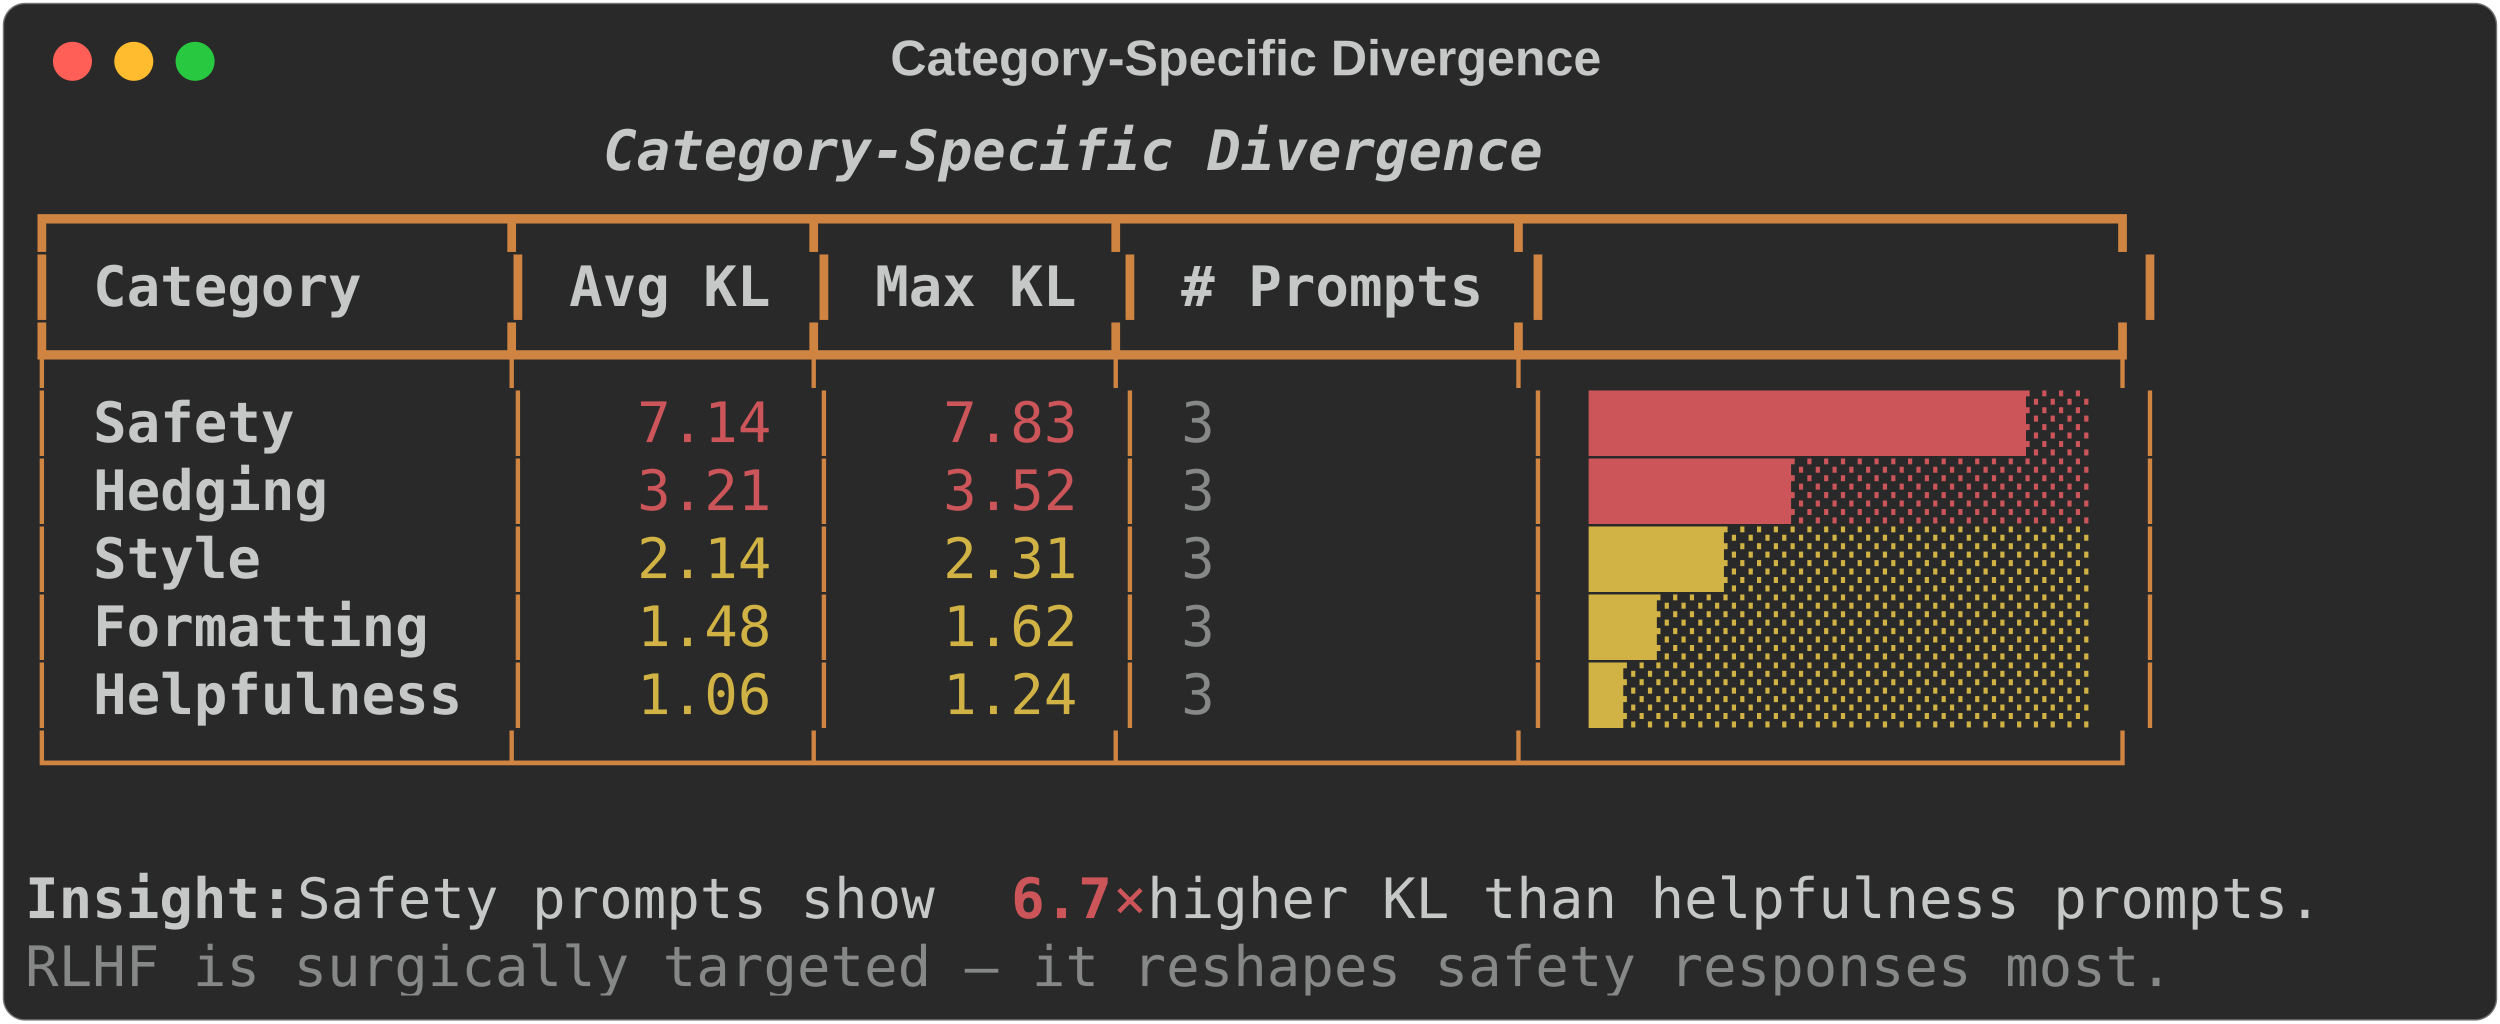
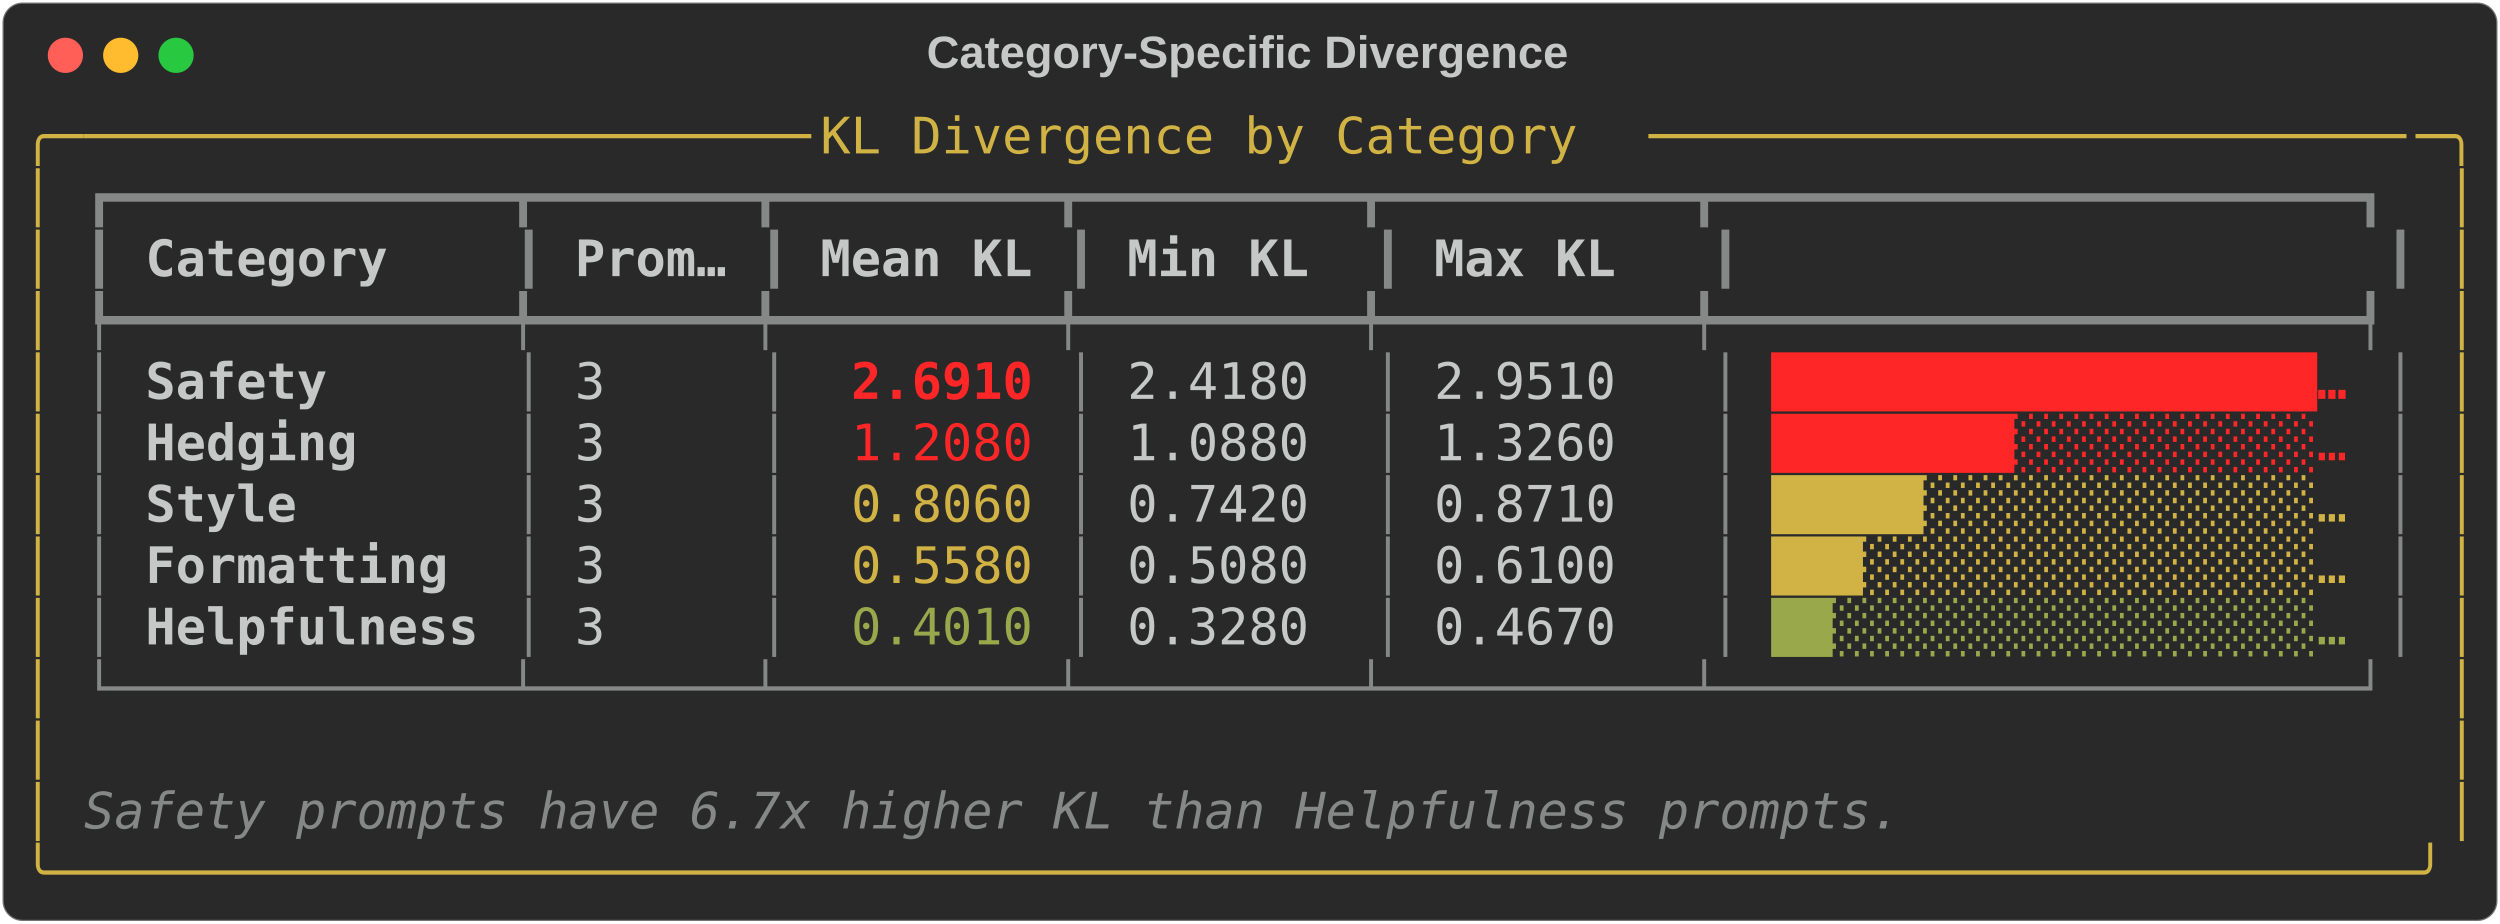
- <svg xmlns="http://www.w3.org/2000/svg" class="rich-terminal" viewBox="0 0 897 367.2">
+ <svg xmlns="http://www.w3.org/2000/svg" class="rich-terminal" viewBox="0 0 994 367.2">
  <style>

    @font-face {
        font-family: "Fira Code";
        src: local("FiraCode-Regular"),
                url("https://cdnjs.cloudflare.com/ajax/libs/firacode/6.2.0/woff2/FiraCode-Regular.woff2") format("woff2"),
                url("https://cdnjs.cloudflare.com/ajax/libs/firacode/6.2.0/woff/FiraCode-Regular.woff") format("woff");
        font-style: normal;
        font-weight: 400;
    }
    @font-face {
        font-family: "Fira Code";
        src: local("FiraCode-Bold"),
                url("https://cdnjs.cloudflare.com/ajax/libs/firacode/6.2.0/woff2/FiraCode-Bold.woff2") format("woff2"),
                url("https://cdnjs.cloudflare.com/ajax/libs/firacode/6.2.0/woff/FiraCode-Bold.woff") format("woff");
        font-style: bold;
        font-weight: 700;
    }

-     .terminal-1621787651-matrix {
+     .terminal-2228961129-matrix {
        font-family: Fira Code, monospace;
        font-size: 20px;
        line-height: 24.4px;
        font-variant-east-asian: full-width;
    }

-     .terminal-1621787651-title {
+     .terminal-2228961129-title {
        font-size: 18px;
        font-weight: bold;
        font-family: arial;
    }

-     .terminal-1621787651-r1 { fill: #c5c8c6;font-style: italic; }
- .terminal-1621787651-r2 { fill: #c5c8c6;font-weight: bold;font-style: italic; }
- .terminal-1621787651-r3 { fill: #c5c8c6 }
- .terminal-1621787651-r4 { fill: #d08442 }
- .terminal-1621787651-r5 { fill: #c5c8c6;font-weight: bold }
- .terminal-1621787651-r6 { fill: #cc555a }
- .terminal-1621787651-r7 { fill: #868887 }
- .terminal-1621787651-r8 { fill: #d0b344 }
- .terminal-1621787651-r9 { fill: #cc555a;font-weight: bold }
+     .terminal-2228961129-r1 { fill: #d0b344 }
+ .terminal-2228961129-r2 { fill: #c5c8c6 }
+ .terminal-2228961129-r3 { fill: #868887 }
+ .terminal-2228961129-r4 { fill: #c5c8c6;font-weight: bold }
+ .terminal-2228961129-r5 { fill: #ff2627;font-weight: bold }
+ .terminal-2228961129-r6 { fill: #ff2627 }
+ .terminal-2228961129-r7 { fill: #98a84b }
+ .terminal-2228961129-r8 { fill: #868887;font-style: italic; }
    </style>
  <defs>
-     <clipPath id="terminal-1621787651-clip-terminal">
-       <rect x="0" y="0" width="877.4" height="316.2" />
-     </clipPath>
-     <clipPath id="terminal-1621787651-line-0">
-       <rect x="0" y="1.5" width="878.4" height="24.65" />
-     </clipPath>
-     <clipPath id="terminal-1621787651-line-1">
-       <rect x="0" y="25.9" width="878.4" height="24.65" />
-     </clipPath>
-     <clipPath id="terminal-1621787651-line-2">
-       <rect x="0" y="50.3" width="878.4" height="24.65" />
-     </clipPath>
-     <clipPath id="terminal-1621787651-line-3">
-       <rect x="0" y="74.7" width="878.4" height="24.65" />
-     </clipPath>
-     <clipPath id="terminal-1621787651-line-4">
-       <rect x="0" y="99.1" width="878.4" height="24.65" />
-     </clipPath>
-     <clipPath id="terminal-1621787651-line-5">
-       <rect x="0" y="123.5" width="878.4" height="24.65" />
-     </clipPath>
-     <clipPath id="terminal-1621787651-line-6">
-       <rect x="0" y="147.9" width="878.4" height="24.65" />
-     </clipPath>
-     <clipPath id="terminal-1621787651-line-7">
-       <rect x="0" y="172.3" width="878.4" height="24.65" />
-     </clipPath>
-     <clipPath id="terminal-1621787651-line-8">
-       <rect x="0" y="196.7" width="878.4" height="24.65" />
-     </clipPath>
-     <clipPath id="terminal-1621787651-line-9">
-       <rect x="0" y="221.1" width="878.4" height="24.65" />
-     </clipPath>
-     <clipPath id="terminal-1621787651-line-10">
-       <rect x="0" y="245.5" width="878.4" height="24.65" />
-     </clipPath>
-     <clipPath id="terminal-1621787651-line-11">
-       <rect x="0" y="269.9" width="878.4" height="24.65" />
+     <clipPath id="terminal-2228961129-clip-terminal">
+       <rect x="0" y="0" width="975.0" height="316.2" />
+     </clipPath>
+     <clipPath id="terminal-2228961129-line-0">
+       <rect x="0" y="1.5" width="976" height="24.65" />
+     </clipPath>
+     <clipPath id="terminal-2228961129-line-1">
+       <rect x="0" y="25.9" width="976" height="24.65" />
+     </clipPath>
+     <clipPath id="terminal-2228961129-line-2">
+       <rect x="0" y="50.3" width="976" height="24.65" />
+     </clipPath>
+     <clipPath id="terminal-2228961129-line-3">
+       <rect x="0" y="74.7" width="976" height="24.65" />
+     </clipPath>
+     <clipPath id="terminal-2228961129-line-4">
+       <rect x="0" y="99.1" width="976" height="24.65" />
+     </clipPath>
+     <clipPath id="terminal-2228961129-line-5">
+       <rect x="0" y="123.5" width="976" height="24.65" />
+     </clipPath>
+     <clipPath id="terminal-2228961129-line-6">
+       <rect x="0" y="147.9" width="976" height="24.65" />
+     </clipPath>
+     <clipPath id="terminal-2228961129-line-7">
+       <rect x="0" y="172.3" width="976" height="24.65" />
+     </clipPath>
+     <clipPath id="terminal-2228961129-line-8">
+       <rect x="0" y="196.7" width="976" height="24.65" />
+     </clipPath>
+     <clipPath id="terminal-2228961129-line-9">
+       <rect x="0" y="221.1" width="976" height="24.65" />
+     </clipPath>
+     <clipPath id="terminal-2228961129-line-10">
+       <rect x="0" y="245.5" width="976" height="24.65" />
+     </clipPath>
+     <clipPath id="terminal-2228961129-line-11">
+       <rect x="0" y="269.9" width="976" height="24.65" />
    </clipPath>
  </defs>
-   <rect fill="#292929" stroke="rgba(255,255,255,0.35)" stroke-width="1" x="1" y="1" width="895" height="365.2" rx="8" />
-   <text class="terminal-1621787651-title" fill="#c5c8c6" text-anchor="middle" x="447" y="27">Category-Specific Divergence</text>
+   <rect fill="#292929" stroke="rgba(255,255,255,0.35)" stroke-width="1" x="1" y="1" width="992" height="365.2" rx="8" />
+   <text class="terminal-2228961129-title" fill="#c5c8c6" text-anchor="middle" x="496" y="27">Category-Specific Divergence</text>
  <g transform="translate(26,22)">
    <circle cx="0" cy="0" r="7" fill="#ff5f57" />
    <circle cx="22" cy="0" r="7" fill="#febc2e" />
    <circle cx="44" cy="0" r="7" fill="#28c840" />
  </g>
-   <g transform="translate(9, 41)" clip-path="url(#terminal-1621787651-clip-terminal)">
-     <g class="terminal-1621787651-matrix">
-       <text class="terminal-1621787651-r2" x="207.4" y="20" textLength="341.6" clip-path="url(#terminal-1621787651-line-0)">Category-Specific Divergence</text>
-       <text class="terminal-1621787651-r3" x="878.4" y="20" textLength="12.2" clip-path="url(#terminal-1621787651-line-0)">
- </text>
-       <text class="terminal-1621787651-r4" x="0" y="44.4" textLength="768.6" clip-path="url(#terminal-1621787651-line-1)">┏━━━━━━━━━━━━━┳━━━━━━━━┳━━━━━━━━┳━━━━━━━━━━━┳━━━━━━━━━━━━━━━━━┓</text>
-       <text class="terminal-1621787651-r3" x="878.4" y="44.4" textLength="12.2" clip-path="url(#terminal-1621787651-line-1)">
- </text>
-       <text class="terminal-1621787651-r4" x="0" y="68.8" textLength="12.2" clip-path="url(#terminal-1621787651-line-2)">┃</text>
-       <text class="terminal-1621787651-r5" x="24.4" y="68.8" textLength="134.2" clip-path="url(#terminal-1621787651-line-2)">Category   </text>
-       <text class="terminal-1621787651-r4" x="170.8" y="68.8" textLength="12.2" clip-path="url(#terminal-1621787651-line-2)">┃</text>
-       <text class="terminal-1621787651-r5" x="195.2" y="68.8" textLength="73.2" clip-path="url(#terminal-1621787651-line-2)">Avg KL</text>
-       <text class="terminal-1621787651-r4" x="280.6" y="68.8" textLength="12.2" clip-path="url(#terminal-1621787651-line-2)">┃</text>
-       <text class="terminal-1621787651-r5" x="305" y="68.8" textLength="73.2" clip-path="url(#terminal-1621787651-line-2)">Max KL</text>
-       <text class="terminal-1621787651-r4" x="390.4" y="68.8" textLength="12.2" clip-path="url(#terminal-1621787651-line-2)">┃</text>
-       <text class="terminal-1621787651-r5" x="414.8" y="68.8" textLength="109.8" clip-path="url(#terminal-1621787651-line-2)"># Prompts</text>
-       <text class="terminal-1621787651-r4" x="536.8" y="68.8" textLength="12.2" clip-path="url(#terminal-1621787651-line-2)">┃</text>
-       <text class="terminal-1621787651-r4" x="756.4" y="68.8" textLength="12.2" clip-path="url(#terminal-1621787651-line-2)">┃</text>
-       <text class="terminal-1621787651-r3" x="878.4" y="68.8" textLength="12.2" clip-path="url(#terminal-1621787651-line-2)">
- </text>
-       <text class="terminal-1621787651-r4" x="0" y="93.2" textLength="768.6" clip-path="url(#terminal-1621787651-line-3)">┡━━━━━━━━━━━━━╇━━━━━━━━╇━━━━━━━━╇━━━━━━━━━━━╇━━━━━━━━━━━━━━━━━┩</text>
-       <text class="terminal-1621787651-r3" x="878.4" y="93.2" textLength="12.2" clip-path="url(#terminal-1621787651-line-3)">
- </text>
-       <text class="terminal-1621787651-r4" x="0" y="117.6" textLength="12.2" clip-path="url(#terminal-1621787651-line-4)">│</text>
-       <text class="terminal-1621787651-r5" x="24.4" y="117.6" textLength="134.2" clip-path="url(#terminal-1621787651-line-4)">Safety     </text>
-       <text class="terminal-1621787651-r4" x="170.8" y="117.6" textLength="12.2" clip-path="url(#terminal-1621787651-line-4)">│</text>
-       <text class="terminal-1621787651-r6" x="219.6" y="117.6" textLength="48.8" clip-path="url(#terminal-1621787651-line-4)">7.14</text>
-       <text class="terminal-1621787651-r4" x="280.6" y="117.6" textLength="12.2" clip-path="url(#terminal-1621787651-line-4)">│</text>
-       <text class="terminal-1621787651-r6" x="329.4" y="117.6" textLength="48.8" clip-path="url(#terminal-1621787651-line-4)">7.83</text>
-       <text class="terminal-1621787651-r4" x="390.4" y="117.6" textLength="12.2" clip-path="url(#terminal-1621787651-line-4)">│</text>
-       <text class="terminal-1621787651-r7" x="414.8" y="117.6" textLength="109.8" clip-path="url(#terminal-1621787651-line-4)">        3</text>
-       <text class="terminal-1621787651-r4" x="536.8" y="117.6" textLength="12.2" clip-path="url(#terminal-1621787651-line-4)">│</text>
-       <text class="terminal-1621787651-r6" x="561.2" y="117.6" textLength="183" clip-path="url(#terminal-1621787651-line-4)">█████████████░░</text>
-       <text class="terminal-1621787651-r4" x="756.4" y="117.6" textLength="12.2" clip-path="url(#terminal-1621787651-line-4)">│</text>
-       <text class="terminal-1621787651-r3" x="878.4" y="117.6" textLength="12.2" clip-path="url(#terminal-1621787651-line-4)">
- </text>
-       <text class="terminal-1621787651-r4" x="0" y="142" textLength="12.2" clip-path="url(#terminal-1621787651-line-5)">│</text>
-       <text class="terminal-1621787651-r5" x="24.4" y="142" textLength="134.2" clip-path="url(#terminal-1621787651-line-5)">Hedging    </text>
-       <text class="terminal-1621787651-r4" x="170.8" y="142" textLength="12.2" clip-path="url(#terminal-1621787651-line-5)">│</text>
-       <text class="terminal-1621787651-r6" x="219.6" y="142" textLength="48.8" clip-path="url(#terminal-1621787651-line-5)">3.21</text>
-       <text class="terminal-1621787651-r4" x="280.6" y="142" textLength="12.2" clip-path="url(#terminal-1621787651-line-5)">│</text>
-       <text class="terminal-1621787651-r6" x="329.4" y="142" textLength="48.8" clip-path="url(#terminal-1621787651-line-5)">3.52</text>
-       <text class="terminal-1621787651-r4" x="390.4" y="142" textLength="12.2" clip-path="url(#terminal-1621787651-line-5)">│</text>
-       <text class="terminal-1621787651-r7" x="414.8" y="142" textLength="109.8" clip-path="url(#terminal-1621787651-line-5)">        3</text>
-       <text class="terminal-1621787651-r4" x="536.8" y="142" textLength="12.2" clip-path="url(#terminal-1621787651-line-5)">│</text>
-       <text class="terminal-1621787651-r6" x="561.2" y="142" textLength="183" clip-path="url(#terminal-1621787651-line-5)">██████░░░░░░░░░</text>
-       <text class="terminal-1621787651-r4" x="756.4" y="142" textLength="12.2" clip-path="url(#terminal-1621787651-line-5)">│</text>
-       <text class="terminal-1621787651-r3" x="878.4" y="142" textLength="12.2" clip-path="url(#terminal-1621787651-line-5)">
- </text>
-       <text class="terminal-1621787651-r4" x="0" y="166.4" textLength="12.2" clip-path="url(#terminal-1621787651-line-6)">│</text>
-       <text class="terminal-1621787651-r5" x="24.4" y="166.4" textLength="134.2" clip-path="url(#terminal-1621787651-line-6)">Style      </text>
-       <text class="terminal-1621787651-r4" x="170.8" y="166.4" textLength="12.2" clip-path="url(#terminal-1621787651-line-6)">│</text>
-       <text class="terminal-1621787651-r8" x="219.6" y="166.4" textLength="48.8" clip-path="url(#terminal-1621787651-line-6)">2.14</text>
-       <text class="terminal-1621787651-r4" x="280.6" y="166.4" textLength="12.2" clip-path="url(#terminal-1621787651-line-6)">│</text>
-       <text class="terminal-1621787651-r8" x="329.4" y="166.4" textLength="48.8" clip-path="url(#terminal-1621787651-line-6)">2.31</text>
-       <text class="terminal-1621787651-r4" x="390.4" y="166.4" textLength="12.2" clip-path="url(#terminal-1621787651-line-6)">│</text>
-       <text class="terminal-1621787651-r7" x="414.8" y="166.4" textLength="109.8" clip-path="url(#terminal-1621787651-line-6)">        3</text>
-       <text class="terminal-1621787651-r4" x="536.8" y="166.4" textLength="12.2" clip-path="url(#terminal-1621787651-line-6)">│</text>
-       <text class="terminal-1621787651-r8" x="561.2" y="166.4" textLength="183" clip-path="url(#terminal-1621787651-line-6)">████░░░░░░░░░░░</text>
-       <text class="terminal-1621787651-r4" x="756.4" y="166.4" textLength="12.2" clip-path="url(#terminal-1621787651-line-6)">│</text>
-       <text class="terminal-1621787651-r3" x="878.4" y="166.4" textLength="12.2" clip-path="url(#terminal-1621787651-line-6)">
- </text>
-       <text class="terminal-1621787651-r4" x="0" y="190.8" textLength="12.2" clip-path="url(#terminal-1621787651-line-7)">│</text>
-       <text class="terminal-1621787651-r5" x="24.4" y="190.8" textLength="134.2" clip-path="url(#terminal-1621787651-line-7)">Formatting </text>
-       <text class="terminal-1621787651-r4" x="170.8" y="190.8" textLength="12.2" clip-path="url(#terminal-1621787651-line-7)">│</text>
-       <text class="terminal-1621787651-r8" x="219.6" y="190.8" textLength="48.8" clip-path="url(#terminal-1621787651-line-7)">1.48</text>
-       <text class="terminal-1621787651-r4" x="280.6" y="190.8" textLength="12.2" clip-path="url(#terminal-1621787651-line-7)">│</text>
-       <text class="terminal-1621787651-r8" x="329.4" y="190.8" textLength="48.8" clip-path="url(#terminal-1621787651-line-7)">1.62</text>
-       <text class="terminal-1621787651-r4" x="390.4" y="190.8" textLength="12.2" clip-path="url(#terminal-1621787651-line-7)">│</text>
-       <text class="terminal-1621787651-r7" x="414.8" y="190.8" textLength="109.8" clip-path="url(#terminal-1621787651-line-7)">        3</text>
-       <text class="terminal-1621787651-r4" x="536.8" y="190.8" textLength="12.2" clip-path="url(#terminal-1621787651-line-7)">│</text>
-       <text class="terminal-1621787651-r8" x="561.2" y="190.8" textLength="183" clip-path="url(#terminal-1621787651-line-7)">██░░░░░░░░░░░░░</text>
-       <text class="terminal-1621787651-r4" x="756.4" y="190.8" textLength="12.2" clip-path="url(#terminal-1621787651-line-7)">│</text>
-       <text class="terminal-1621787651-r3" x="878.4" y="190.8" textLength="12.2" clip-path="url(#terminal-1621787651-line-7)">
- </text>
-       <text class="terminal-1621787651-r4" x="0" y="215.2" textLength="12.2" clip-path="url(#terminal-1621787651-line-8)">│</text>
-       <text class="terminal-1621787651-r5" x="24.4" y="215.2" textLength="134.2" clip-path="url(#terminal-1621787651-line-8)">Helpfulness</text>
-       <text class="terminal-1621787651-r4" x="170.8" y="215.2" textLength="12.2" clip-path="url(#terminal-1621787651-line-8)">│</text>
-       <text class="terminal-1621787651-r8" x="219.6" y="215.2" textLength="48.8" clip-path="url(#terminal-1621787651-line-8)">1.06</text>
-       <text class="terminal-1621787651-r4" x="280.6" y="215.2" textLength="12.2" clip-path="url(#terminal-1621787651-line-8)">│</text>
-       <text class="terminal-1621787651-r8" x="329.4" y="215.2" textLength="48.8" clip-path="url(#terminal-1621787651-line-8)">1.24</text>
-       <text class="terminal-1621787651-r4" x="390.4" y="215.2" textLength="12.2" clip-path="url(#terminal-1621787651-line-8)">│</text>
-       <text class="terminal-1621787651-r7" x="414.8" y="215.2" textLength="109.8" clip-path="url(#terminal-1621787651-line-8)">        3</text>
-       <text class="terminal-1621787651-r4" x="536.8" y="215.2" textLength="12.2" clip-path="url(#terminal-1621787651-line-8)">│</text>
-       <text class="terminal-1621787651-r8" x="561.2" y="215.2" textLength="183" clip-path="url(#terminal-1621787651-line-8)">█░░░░░░░░░░░░░░</text>
-       <text class="terminal-1621787651-r4" x="756.4" y="215.2" textLength="12.2" clip-path="url(#terminal-1621787651-line-8)">│</text>
-       <text class="terminal-1621787651-r3" x="878.4" y="215.2" textLength="12.2" clip-path="url(#terminal-1621787651-line-8)">
- </text>
-       <text class="terminal-1621787651-r4" x="0" y="239.6" textLength="768.6" clip-path="url(#terminal-1621787651-line-9)">└─────────────┴────────┴────────┴───────────┴─────────────────┘</text>
-       <text class="terminal-1621787651-r3" x="878.4" y="239.6" textLength="12.2" clip-path="url(#terminal-1621787651-line-9)">
- </text>
-       <text class="terminal-1621787651-r3" x="878.4" y="264" textLength="12.2" clip-path="url(#terminal-1621787651-line-10)">
- </text>
-       <text class="terminal-1621787651-r5" x="0" y="288.4" textLength="97.6" clip-path="url(#terminal-1621787651-line-11)">Insight:</text>
-       <text class="terminal-1621787651-r3" x="97.6" y="288.4" textLength="256.2" clip-path="url(#terminal-1621787651-line-11)"> Safety prompts show </text>
-       <text class="terminal-1621787651-r9" x="353.8" y="288.4" textLength="36.6" clip-path="url(#terminal-1621787651-line-11)">6.7</text>
-       <text class="terminal-1621787651-r6" x="390.4" y="288.4" textLength="12.2" clip-path="url(#terminal-1621787651-line-11)">×</text>
-       <text class="terminal-1621787651-r3" x="402.6" y="288.4" textLength="439.2" clip-path="url(#terminal-1621787651-line-11)"> higher KL than helpfulness prompts.</text>
-       <text class="terminal-1621787651-r3" x="878.4" y="288.4" textLength="12.2" clip-path="url(#terminal-1621787651-line-11)">
- </text>
-       <text class="terminal-1621787651-r7" x="0" y="312.8" textLength="780.8" clip-path="url(#terminal-1621787651-line-12)">RLHF is surgically targeted — it reshapes safety responses most.</text>
-       <text class="terminal-1621787651-r3" x="878.4" y="312.8" textLength="12.2" clip-path="url(#terminal-1621787651-line-12)">
+   <g transform="translate(9, 41)" clip-path="url(#terminal-2228961129-clip-terminal)">
+     <g class="terminal-2228961129-matrix">
+       <text class="terminal-2228961129-r1" x="0" y="20" textLength="24.4" clip-path="url(#terminal-2228961129-line-0)">╭─</text>
+       <text class="terminal-2228961129-r1" x="24.4" y="20" textLength="292.8" clip-path="url(#terminal-2228961129-line-0)">────────────────────────</text>
+       <text class="terminal-2228961129-r1" x="317.2" y="20" textLength="329.4" clip-path="url(#terminal-2228961129-line-0)"> KL Divergence by Category </text>
+       <text class="terminal-2228961129-r1" x="646.6" y="20" textLength="305" clip-path="url(#terminal-2228961129-line-0)">─────────────────────────</text>
+       <text class="terminal-2228961129-r1" x="951.6" y="20" textLength="24.4" clip-path="url(#terminal-2228961129-line-0)">─╮</text>
+       <text class="terminal-2228961129-r2" x="976" y="20" textLength="12.2" clip-path="url(#terminal-2228961129-line-0)">
+ </text>
+       <text class="terminal-2228961129-r1" x="0" y="44.4" textLength="12.2" clip-path="url(#terminal-2228961129-line-1)">│</text>
+       <text class="terminal-2228961129-r3" x="24.4" y="44.4" textLength="927.2" clip-path="url(#terminal-2228961129-line-1)">┏━━━━━━━━━━━━━┳━━━━━━━┳━━━━━━━━━┳━━━━━━━━━┳━━━━━━━━━━┳━━━━━━━━━━━━━━━━━━━━━┓</text>
+       <text class="terminal-2228961129-r1" x="963.8" y="44.4" textLength="12.2" clip-path="url(#terminal-2228961129-line-1)">│</text>
+       <text class="terminal-2228961129-r2" x="976" y="44.4" textLength="12.2" clip-path="url(#terminal-2228961129-line-1)">
+ </text>
+       <text class="terminal-2228961129-r1" x="0" y="68.8" textLength="12.2" clip-path="url(#terminal-2228961129-line-2)">│</text>
+       <text class="terminal-2228961129-r3" x="24.4" y="68.8" textLength="12.2" clip-path="url(#terminal-2228961129-line-2)">┃</text>
+       <text class="terminal-2228961129-r4" x="48.8" y="68.8" textLength="134.2" clip-path="url(#terminal-2228961129-line-2)">Category   </text>
+       <text class="terminal-2228961129-r3" x="195.2" y="68.8" textLength="12.2" clip-path="url(#terminal-2228961129-line-2)">┃</text>
+       <text class="terminal-2228961129-r4" x="219.6" y="68.8" textLength="61" clip-path="url(#terminal-2228961129-line-2)">Prom…</text>
+       <text class="terminal-2228961129-r3" x="292.8" y="68.8" textLength="12.2" clip-path="url(#terminal-2228961129-line-2)">┃</text>
+       <text class="terminal-2228961129-r4" x="317.2" y="68.8" textLength="85.4" clip-path="url(#terminal-2228961129-line-2)">Mean KL</text>
+       <text class="terminal-2228961129-r3" x="414.8" y="68.8" textLength="12.2" clip-path="url(#terminal-2228961129-line-2)">┃</text>
+       <text class="terminal-2228961129-r4" x="439.2" y="68.8" textLength="85.4" clip-path="url(#terminal-2228961129-line-2)"> Min KL</text>
+       <text class="terminal-2228961129-r3" x="536.8" y="68.8" textLength="12.2" clip-path="url(#terminal-2228961129-line-2)">┃</text>
+       <text class="terminal-2228961129-r4" x="561.2" y="68.8" textLength="97.6" clip-path="url(#terminal-2228961129-line-2)">  Max KL</text>
+       <text class="terminal-2228961129-r3" x="671" y="68.8" textLength="12.2" clip-path="url(#terminal-2228961129-line-2)">┃</text>
+       <text class="terminal-2228961129-r3" x="939.4" y="68.8" textLength="12.2" clip-path="url(#terminal-2228961129-line-2)">┃</text>
+       <text class="terminal-2228961129-r1" x="963.8" y="68.8" textLength="12.2" clip-path="url(#terminal-2228961129-line-2)">│</text>
+       <text class="terminal-2228961129-r2" x="976" y="68.8" textLength="12.2" clip-path="url(#terminal-2228961129-line-2)">
+ </text>
+       <text class="terminal-2228961129-r1" x="0" y="93.2" textLength="12.2" clip-path="url(#terminal-2228961129-line-3)">│</text>
+       <text class="terminal-2228961129-r3" x="24.4" y="93.2" textLength="927.2" clip-path="url(#terminal-2228961129-line-3)">┡━━━━━━━━━━━━━╇━━━━━━━╇━━━━━━━━━╇━━━━━━━━━╇━━━━━━━━━━╇━━━━━━━━━━━━━━━━━━━━━┩</text>
+       <text class="terminal-2228961129-r1" x="963.8" y="93.2" textLength="12.2" clip-path="url(#terminal-2228961129-line-3)">│</text>
+       <text class="terminal-2228961129-r2" x="976" y="93.2" textLength="12.2" clip-path="url(#terminal-2228961129-line-3)">
+ </text>
+       <text class="terminal-2228961129-r1" x="0" y="117.6" textLength="12.2" clip-path="url(#terminal-2228961129-line-4)">│</text>
+       <text class="terminal-2228961129-r3" x="24.4" y="117.6" textLength="12.2" clip-path="url(#terminal-2228961129-line-4)">│</text>
+       <text class="terminal-2228961129-r4" x="48.8" y="117.6" textLength="134.2" clip-path="url(#terminal-2228961129-line-4)">Safety     </text>
+       <text class="terminal-2228961129-r3" x="195.2" y="117.6" textLength="12.2" clip-path="url(#terminal-2228961129-line-4)">│</text>
+       <text class="terminal-2228961129-r2" x="219.6" y="117.6" textLength="61" clip-path="url(#terminal-2228961129-line-4)">  3  </text>
+       <text class="terminal-2228961129-r3" x="292.8" y="117.6" textLength="12.2" clip-path="url(#terminal-2228961129-line-4)">│</text>
+       <text class="terminal-2228961129-r5" x="329.4" y="117.6" textLength="73.2" clip-path="url(#terminal-2228961129-line-4)">2.6910</text>
+       <text class="terminal-2228961129-r3" x="414.8" y="117.6" textLength="12.2" clip-path="url(#terminal-2228961129-line-4)">│</text>
+       <text class="terminal-2228961129-r2" x="439.2" y="117.6" textLength="85.4" clip-path="url(#terminal-2228961129-line-4)"> 2.4180</text>
+       <text class="terminal-2228961129-r3" x="536.8" y="117.6" textLength="12.2" clip-path="url(#terminal-2228961129-line-4)">│</text>
+       <text class="terminal-2228961129-r2" x="561.2" y="117.6" textLength="97.6" clip-path="url(#terminal-2228961129-line-4)">  2.9510</text>
+       <text class="terminal-2228961129-r3" x="671" y="117.6" textLength="12.2" clip-path="url(#terminal-2228961129-line-4)">│</text>
+       <text class="terminal-2228961129-r5" x="695.4" y="117.6" textLength="231.8" clip-path="url(#terminal-2228961129-line-4)">██████████████████…</text>
+       <text class="terminal-2228961129-r3" x="939.4" y="117.6" textLength="12.2" clip-path="url(#terminal-2228961129-line-4)">│</text>
+       <text class="terminal-2228961129-r1" x="963.8" y="117.6" textLength="12.2" clip-path="url(#terminal-2228961129-line-4)">│</text>
+       <text class="terminal-2228961129-r2" x="976" y="117.6" textLength="12.2" clip-path="url(#terminal-2228961129-line-4)">
+ </text>
+       <text class="terminal-2228961129-r1" x="0" y="142" textLength="12.2" clip-path="url(#terminal-2228961129-line-5)">│</text>
+       <text class="terminal-2228961129-r3" x="24.4" y="142" textLength="12.2" clip-path="url(#terminal-2228961129-line-5)">│</text>
+       <text class="terminal-2228961129-r4" x="48.8" y="142" textLength="134.2" clip-path="url(#terminal-2228961129-line-5)">Hedging    </text>
+       <text class="terminal-2228961129-r3" x="195.2" y="142" textLength="12.2" clip-path="url(#terminal-2228961129-line-5)">│</text>
+       <text class="terminal-2228961129-r2" x="219.6" y="142" textLength="61" clip-path="url(#terminal-2228961129-line-5)">  3  </text>
+       <text class="terminal-2228961129-r3" x="292.8" y="142" textLength="12.2" clip-path="url(#terminal-2228961129-line-5)">│</text>
+       <text class="terminal-2228961129-r6" x="329.4" y="142" textLength="73.2" clip-path="url(#terminal-2228961129-line-5)">1.2080</text>
+       <text class="terminal-2228961129-r3" x="414.8" y="142" textLength="12.2" clip-path="url(#terminal-2228961129-line-5)">│</text>
+       <text class="terminal-2228961129-r2" x="439.2" y="142" textLength="85.4" clip-path="url(#terminal-2228961129-line-5)"> 1.0880</text>
+       <text class="terminal-2228961129-r3" x="536.8" y="142" textLength="12.2" clip-path="url(#terminal-2228961129-line-5)">│</text>
+       <text class="terminal-2228961129-r2" x="561.2" y="142" textLength="97.6" clip-path="url(#terminal-2228961129-line-5)">  1.3260</text>
+       <text class="terminal-2228961129-r3" x="671" y="142" textLength="12.2" clip-path="url(#terminal-2228961129-line-5)">│</text>
+       <text class="terminal-2228961129-r6" x="695.4" y="142" textLength="231.8" clip-path="url(#terminal-2228961129-line-5)">████████░░░░░░░░░░…</text>
+       <text class="terminal-2228961129-r3" x="939.4" y="142" textLength="12.2" clip-path="url(#terminal-2228961129-line-5)">│</text>
+       <text class="terminal-2228961129-r1" x="963.8" y="142" textLength="12.2" clip-path="url(#terminal-2228961129-line-5)">│</text>
+       <text class="terminal-2228961129-r2" x="976" y="142" textLength="12.2" clip-path="url(#terminal-2228961129-line-5)">
+ </text>
+       <text class="terminal-2228961129-r1" x="0" y="166.4" textLength="12.2" clip-path="url(#terminal-2228961129-line-6)">│</text>
+       <text class="terminal-2228961129-r3" x="24.4" y="166.4" textLength="12.2" clip-path="url(#terminal-2228961129-line-6)">│</text>
+       <text class="terminal-2228961129-r4" x="48.8" y="166.4" textLength="134.2" clip-path="url(#terminal-2228961129-line-6)">Style      </text>
+       <text class="terminal-2228961129-r3" x="195.2" y="166.4" textLength="12.2" clip-path="url(#terminal-2228961129-line-6)">│</text>
+       <text class="terminal-2228961129-r2" x="219.6" y="166.4" textLength="61" clip-path="url(#terminal-2228961129-line-6)">  3  </text>
+       <text class="terminal-2228961129-r3" x="292.8" y="166.4" textLength="12.2" clip-path="url(#terminal-2228961129-line-6)">│</text>
+       <text class="terminal-2228961129-r1" x="329.4" y="166.4" textLength="73.2" clip-path="url(#terminal-2228961129-line-6)">0.8060</text>
+       <text class="terminal-2228961129-r3" x="414.8" y="166.4" textLength="12.2" clip-path="url(#terminal-2228961129-line-6)">│</text>
+       <text class="terminal-2228961129-r2" x="439.2" y="166.4" textLength="85.4" clip-path="url(#terminal-2228961129-line-6)"> 0.7420</text>
+       <text class="terminal-2228961129-r3" x="536.8" y="166.4" textLength="12.2" clip-path="url(#terminal-2228961129-line-6)">│</text>
+       <text class="terminal-2228961129-r2" x="561.2" y="166.4" textLength="97.6" clip-path="url(#terminal-2228961129-line-6)">  0.8710</text>
+       <text class="terminal-2228961129-r3" x="671" y="166.4" textLength="12.2" clip-path="url(#terminal-2228961129-line-6)">│</text>
+       <text class="terminal-2228961129-r1" x="695.4" y="166.4" textLength="231.8" clip-path="url(#terminal-2228961129-line-6)">█████░░░░░░░░░░░░░…</text>
+       <text class="terminal-2228961129-r3" x="939.4" y="166.4" textLength="12.2" clip-path="url(#terminal-2228961129-line-6)">│</text>
+       <text class="terminal-2228961129-r1" x="963.8" y="166.4" textLength="12.2" clip-path="url(#terminal-2228961129-line-6)">│</text>
+       <text class="terminal-2228961129-r2" x="976" y="166.4" textLength="12.2" clip-path="url(#terminal-2228961129-line-6)">
+ </text>
+       <text class="terminal-2228961129-r1" x="0" y="190.8" textLength="12.2" clip-path="url(#terminal-2228961129-line-7)">│</text>
+       <text class="terminal-2228961129-r3" x="24.4" y="190.8" textLength="12.2" clip-path="url(#terminal-2228961129-line-7)">│</text>
+       <text class="terminal-2228961129-r4" x="48.8" y="190.8" textLength="134.2" clip-path="url(#terminal-2228961129-line-7)">Formatting </text>
+       <text class="terminal-2228961129-r3" x="195.2" y="190.8" textLength="12.2" clip-path="url(#terminal-2228961129-line-7)">│</text>
+       <text class="terminal-2228961129-r2" x="219.6" y="190.8" textLength="61" clip-path="url(#terminal-2228961129-line-7)">  3  </text>
+       <text class="terminal-2228961129-r3" x="292.8" y="190.8" textLength="12.2" clip-path="url(#terminal-2228961129-line-7)">│</text>
+       <text class="terminal-2228961129-r1" x="329.4" y="190.8" textLength="73.2" clip-path="url(#terminal-2228961129-line-7)">0.5580</text>
+       <text class="terminal-2228961129-r3" x="414.8" y="190.8" textLength="12.2" clip-path="url(#terminal-2228961129-line-7)">│</text>
+       <text class="terminal-2228961129-r2" x="439.2" y="190.8" textLength="85.4" clip-path="url(#terminal-2228961129-line-7)"> 0.5080</text>
+       <text class="terminal-2228961129-r3" x="536.8" y="190.8" textLength="12.2" clip-path="url(#terminal-2228961129-line-7)">│</text>
+       <text class="terminal-2228961129-r2" x="561.2" y="190.8" textLength="97.6" clip-path="url(#terminal-2228961129-line-7)">  0.6100</text>
+       <text class="terminal-2228961129-r3" x="671" y="190.8" textLength="12.2" clip-path="url(#terminal-2228961129-line-7)">│</text>
+       <text class="terminal-2228961129-r1" x="695.4" y="190.8" textLength="231.8" clip-path="url(#terminal-2228961129-line-7)">███░░░░░░░░░░░░░░░…</text>
+       <text class="terminal-2228961129-r3" x="939.4" y="190.8" textLength="12.2" clip-path="url(#terminal-2228961129-line-7)">│</text>
+       <text class="terminal-2228961129-r1" x="963.8" y="190.8" textLength="12.2" clip-path="url(#terminal-2228961129-line-7)">│</text>
+       <text class="terminal-2228961129-r2" x="976" y="190.8" textLength="12.2" clip-path="url(#terminal-2228961129-line-7)">
+ </text>
+       <text class="terminal-2228961129-r1" x="0" y="215.2" textLength="12.2" clip-path="url(#terminal-2228961129-line-8)">│</text>
+       <text class="terminal-2228961129-r3" x="24.4" y="215.2" textLength="12.2" clip-path="url(#terminal-2228961129-line-8)">│</text>
+       <text class="terminal-2228961129-r4" x="48.8" y="215.2" textLength="134.2" clip-path="url(#terminal-2228961129-line-8)">Helpfulness</text>
+       <text class="terminal-2228961129-r3" x="195.2" y="215.2" textLength="12.2" clip-path="url(#terminal-2228961129-line-8)">│</text>
+       <text class="terminal-2228961129-r2" x="219.6" y="215.2" textLength="61" clip-path="url(#terminal-2228961129-line-8)">  3  </text>
+       <text class="terminal-2228961129-r3" x="292.8" y="215.2" textLength="12.2" clip-path="url(#terminal-2228961129-line-8)">│</text>
+       <text class="terminal-2228961129-r7" x="329.4" y="215.2" textLength="73.2" clip-path="url(#terminal-2228961129-line-8)">0.4010</text>
+       <text class="terminal-2228961129-r3" x="414.8" y="215.2" textLength="12.2" clip-path="url(#terminal-2228961129-line-8)">│</text>
+       <text class="terminal-2228961129-r2" x="439.2" y="215.2" textLength="85.4" clip-path="url(#terminal-2228961129-line-8)"> 0.3280</text>
+       <text class="terminal-2228961129-r3" x="536.8" y="215.2" textLength="12.2" clip-path="url(#terminal-2228961129-line-8)">│</text>
+       <text class="terminal-2228961129-r2" x="561.2" y="215.2" textLength="97.6" clip-path="url(#terminal-2228961129-line-8)">  0.4670</text>
+       <text class="terminal-2228961129-r3" x="671" y="215.2" textLength="12.2" clip-path="url(#terminal-2228961129-line-8)">│</text>
+       <text class="terminal-2228961129-r7" x="695.4" y="215.2" textLength="231.8" clip-path="url(#terminal-2228961129-line-8)">██░░░░░░░░░░░░░░░░…</text>
+       <text class="terminal-2228961129-r3" x="939.4" y="215.2" textLength="12.2" clip-path="url(#terminal-2228961129-line-8)">│</text>
+       <text class="terminal-2228961129-r1" x="963.8" y="215.2" textLength="12.2" clip-path="url(#terminal-2228961129-line-8)">│</text>
+       <text class="terminal-2228961129-r2" x="976" y="215.2" textLength="12.2" clip-path="url(#terminal-2228961129-line-8)">
+ </text>
+       <text class="terminal-2228961129-r1" x="0" y="239.6" textLength="12.2" clip-path="url(#terminal-2228961129-line-9)">│</text>
+       <text class="terminal-2228961129-r3" x="24.4" y="239.6" textLength="927.2" clip-path="url(#terminal-2228961129-line-9)">└─────────────┴───────┴─────────┴─────────┴──────────┴─────────────────────┘</text>
+       <text class="terminal-2228961129-r1" x="963.8" y="239.6" textLength="12.2" clip-path="url(#terminal-2228961129-line-9)">│</text>
+       <text class="terminal-2228961129-r2" x="976" y="239.6" textLength="12.2" clip-path="url(#terminal-2228961129-line-9)">
+ </text>
+       <text class="terminal-2228961129-r1" x="0" y="264" textLength="12.2" clip-path="url(#terminal-2228961129-line-10)">│</text>
+       <text class="terminal-2228961129-r1" x="963.8" y="264" textLength="12.2" clip-path="url(#terminal-2228961129-line-10)">│</text>
+       <text class="terminal-2228961129-r2" x="976" y="264" textLength="12.2" clip-path="url(#terminal-2228961129-line-10)">
+ </text>
+       <text class="terminal-2228961129-r1" x="0" y="288.4" textLength="12.2" clip-path="url(#terminal-2228961129-line-11)">│</text>
+       <text class="terminal-2228961129-r8" x="24.4" y="288.4" textLength="732" clip-path="url(#terminal-2228961129-line-11)">Safety prompts have 6.7x higher KL than Helpfulness prompts.</text>
+       <text class="terminal-2228961129-r1" x="963.8" y="288.4" textLength="12.2" clip-path="url(#terminal-2228961129-line-11)">│</text>
+       <text class="terminal-2228961129-r2" x="976" y="288.4" textLength="12.2" clip-path="url(#terminal-2228961129-line-11)">
+ </text>
+       <text class="terminal-2228961129-r1" x="0" y="312.8" textLength="976" clip-path="url(#terminal-2228961129-line-12)">╰──────────────────────────────────────────────────────────────────────────────╯</text>
+       <text class="terminal-2228961129-r2" x="976" y="312.8" textLength="12.2" clip-path="url(#terminal-2228961129-line-12)">
</text>
    </g>
  </g>
</svg>
